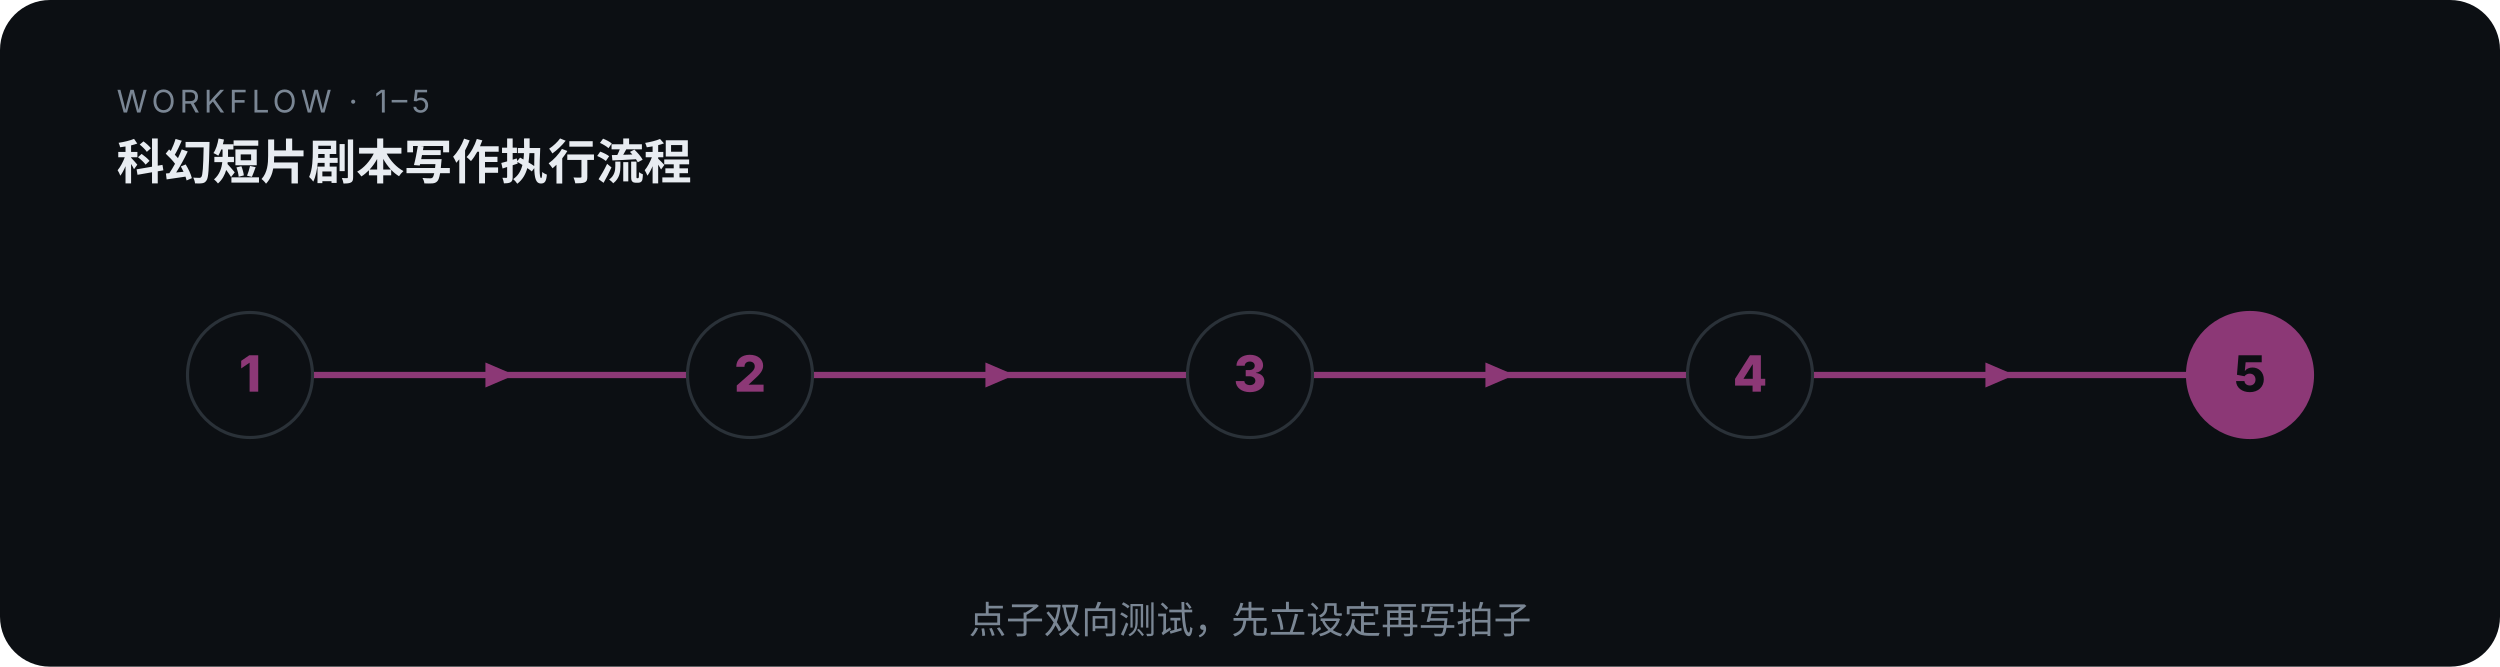
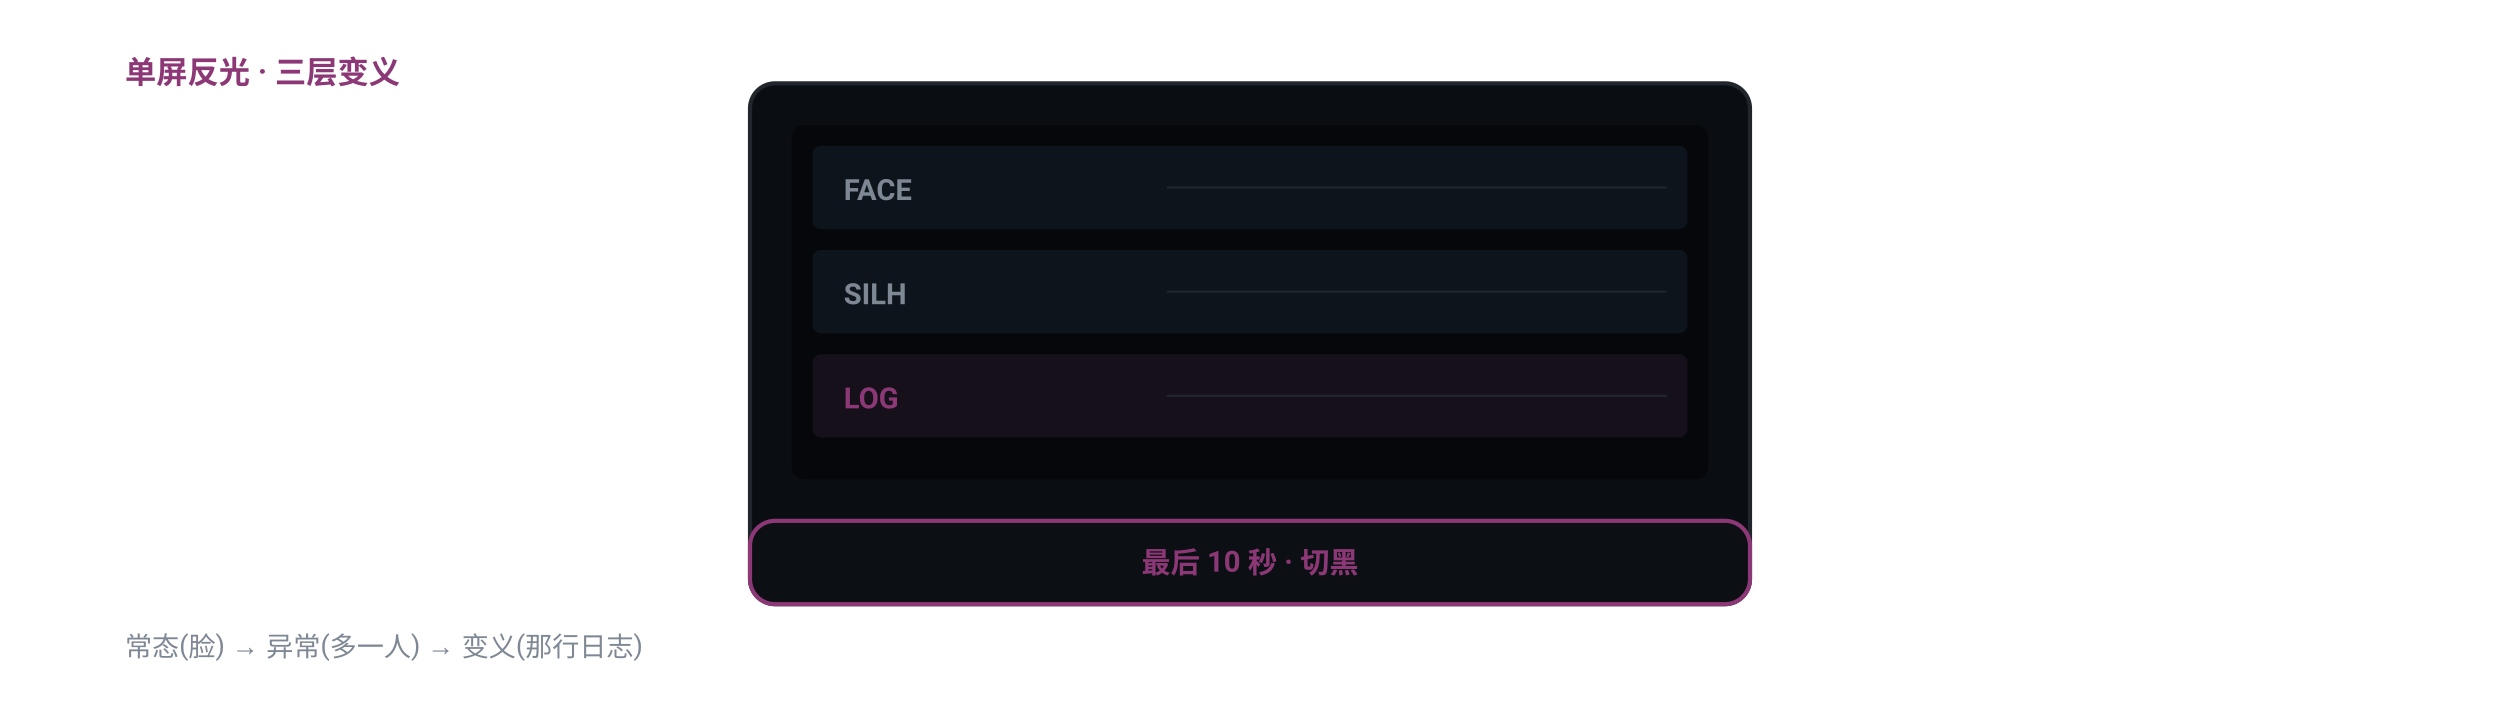
- <svg xmlns="http://www.w3.org/2000/svg" width="1200" height="320" viewBox="0 0 1200 320" role="img" aria-labelledby="title desc">
-   <rect width="1200" height="320" rx="24" fill="#0C0F13" />
-   <g id="title-block" transform="translate(56 40)">
-     <text x="0" y="14" fill="#7A8694" font-size="15" letter-spacing="2" font-family="-apple-system, BlinkMacSystemFont, 'Segoe UI', 'PingFang SC', 'Microsoft YaHei', sans-serif">WORKFLOW · 1–5</text>
-     <text x="0" y="46" fill="#E8ECF1" font-size="23" font-weight="600" font-family="-apple-system, BlinkMacSystemFont, 'Segoe UI', 'PingFang SC', 'Microsoft YaHei', sans-serif">科幻短片剧本写作执行流程</text>
-   </g>
-   <g id="project-proof">
-     <line x1="120.0" y1="180" x2="1080.0" y2="180" stroke="#8C3876" stroke-width="3" />
-     <path d="M233.0 174 L247.0 180 L233.0 186 Z" fill="#8C3876" />
-     <path d="M473.0 174 L487.0 180 L473.0 186 Z" fill="#8C3876" />
-     <path d="M713.0 174 L727.0 180 L713.0 186 Z" fill="#8C3876" />
-     <path d="M953.0 174 L967.0 180 L953.0 186 Z" fill="#8C3876" />
-     <g id="stage-1" transform="translate(120 180)">
-       <circle r="30" fill="#0C0F13" stroke="#2A3138" stroke-width="1.5" />
-       <text x="0" y="8" fill="#8C3876" font-size="24" font-weight="800" text-anchor="middle" font-family="-apple-system, BlinkMacSystemFont, 'Segoe UI', 'PingFang SC', 'Microsoft YaHei', sans-serif">1</text>
-       <text x="0" y="238" fill="#E8ECF1" font-size="21" font-weight="600" text-anchor="middle" font-family="-apple-system, BlinkMacSystemFont, 'Segoe UI', 'PingFang SC', 'Microsoft YaHei', sans-serif">logline</text>
-     </g>
-     <g id="stage-2" transform="translate(360 180)">
-       <circle r="30" fill="#0C0F13" stroke="#2A3138" stroke-width="1.5" />
-       <text x="0" y="8" fill="#8C3876" font-size="24" font-weight="800" text-anchor="middle" font-family="-apple-system, BlinkMacSystemFont, 'Segoe UI', 'PingFang SC', 'Microsoft YaHei', sans-serif">2</text>
-       <text x="0" y="238" fill="#E8ECF1" font-size="21" font-weight="600" text-anchor="middle" font-family="-apple-system, BlinkMacSystemFont, 'Segoe UI', 'PingFang SC', 'Microsoft YaHei', sans-serif">点子卡</text>
-     </g>
-     <g id="stage-3" transform="translate(600 180)">
-       <circle r="30" fill="#0C0F13" stroke="#2A3138" stroke-width="1.5" />
-       <text x="0" y="8" fill="#8C3876" font-size="24" font-weight="800" text-anchor="middle" font-family="-apple-system, BlinkMacSystemFont, 'Segoe UI', 'PingFang SC', 'Microsoft YaHei', sans-serif">3</text>
-       <text x="0" y="238" fill="#E8ECF1" font-size="21" font-weight="600" text-anchor="middle" font-family="-apple-system, BlinkMacSystemFont, 'Segoe UI', 'PingFang SC', 'Microsoft YaHei', sans-serif">拍子表</text>
-     </g>
-     <g id="stage-4" transform="translate(840 180)">
-       <circle r="30" fill="#0C0F13" stroke="#2A3138" stroke-width="1.5" />
-       <text x="0" y="8" fill="#8C3876" font-size="24" font-weight="800" text-anchor="middle" font-family="-apple-system, BlinkMacSystemFont, 'Segoe UI', 'PingFang SC', 'Microsoft YaHei', sans-serif">4</text>
-       <text x="0" y="238" fill="#E8ECF1" font-size="21" font-weight="600" text-anchor="middle" font-family="-apple-system, BlinkMacSystemFont, 'Segoe UI', 'PingFang SC', 'Microsoft YaHei', sans-serif">剧本</text>
-     </g>
-     <g id="stage-5" transform="translate(1080 180)">
-       <circle r="30" fill="#8C3876" stroke="#8C3876" stroke-width="1.5" />
-       <text x="0" y="8" fill="#0C0F13" font-size="24" font-weight="800" text-anchor="middle" font-family="-apple-system, BlinkMacSystemFont, 'Segoe UI', 'PingFang SC', 'Microsoft YaHei', sans-serif">5</text>
-       <text x="0" y="238" fill="#E8ECF1" font-size="21" font-weight="600" text-anchor="middle" font-family="-apple-system, BlinkMacSystemFont, 'Segoe UI', 'PingFang SC', 'Microsoft YaHei', sans-serif">成片</text>
-     </g>
-   </g>
-   <g id="metadata">
-     <text x="600" y="304" fill="#7A8694" font-size="18" text-anchor="middle" font-family="-apple-system, BlinkMacSystemFont, 'Segoe UI', 'PingFang SC', 'Microsoft YaHei', sans-serif">点子双向测试，先立设定再写拍子</text>
-   </g>
+ <svg xmlns="http://www.w3.org/2000/svg" viewBox="0 0 1200 340" width="100%" role="img" font-family="-apple-system, BlinkMacSystemFont, 'Segoe UI', Roboto, 'Helvetica Neue', Arial, 'PingFang SC', 'Microsoft YaHei', sans-serif">
+   <rect width="0" height="0" fill="#0C0F13" />
+   <rect x="360" y="40" width="480" height="250" rx="12" fill="#0A0D11" stroke="#21262D" stroke-width="2" />
+   <rect x="380" y="60" width="440" height="170" rx="6" fill="#05070A" stroke="none" stroke-width="2" />
+   <rect x="390" y="70" width="420" height="40" rx="4" fill="#0E141B" stroke="none" stroke-width="2" />
+   <text x="405" y="96" font-family="-apple-system, BlinkMacSystemFont, 'Segoe UI', Roboto, 'Helvetica Neue', Arial, 'PingFang SC', 'Microsoft YaHei', sans-serif" font-size="14" fill="#7E8794" font-weight="700" text-anchor="start">FACE</text>
+   <line x1="560" y1="90" x2="800" y2="90" stroke="#21262D" stroke-width="1" />
+   <rect x="390" y="120" width="420" height="40" rx="4" fill="#0E141B" stroke="none" stroke-width="2" />
+   <text x="405" y="146" font-family="-apple-system, BlinkMacSystemFont, 'Segoe UI', Roboto, 'Helvetica Neue', Arial, 'PingFang SC', 'Microsoft YaHei', sans-serif" font-size="14" fill="#7E8794" font-weight="700" text-anchor="start">SILH</text>
+   <line x1="560" y1="140" x2="800" y2="140" stroke="#21262D" stroke-width="1" />
+   <rect x="390" y="170" width="420" height="40" rx="4" fill="#15101A" stroke="none" stroke-width="2" />
+   <text x="405" y="196" font-family="-apple-system, BlinkMacSystemFont, 'Segoe UI', Roboto, 'Helvetica Neue', Arial, 'PingFang SC', 'Microsoft YaHei', sans-serif" font-size="14" fill="#8C3876" font-weight="700" text-anchor="start">LOG</text>
+   <line x1="560" y1="190" x2="800" y2="190" stroke="#21262D" stroke-width="1" />
+   <rect x="360" y="250" width="480" height="40" rx="12" fill="#0C0F13" stroke="#8C3876" stroke-width="2" />
+   <text x="600" y="275" font-family="-apple-system, BlinkMacSystemFont, 'Segoe UI', Roboto, 'Helvetica Neue', Arial, 'PingFang SC', 'Microsoft YaHei', sans-serif" font-size="14" fill="#8C3876" font-weight="700" text-anchor="middle">最后 10 秒 · 切黑</text>
+   <text x="60" y="40" font-family="-apple-system, BlinkMacSystemFont, 'Segoe UI', Roboto, 'Helvetica Neue', Arial, 'PingFang SC', 'Microsoft YaHei', sans-serif" font-size="15" fill="#8C3876" font-weight="700" text-anchor="start">单屏反光 · 三层变义</text>
+   <text x="60" y="315" font-family="-apple-system, BlinkMacSystemFont, 'Segoe UI', Roboto, 'Helvetica Neue', Arial, 'PingFang SC', 'Microsoft YaHei', sans-serif" font-size="13" fill="#7E8794" font-weight="400" text-anchor="start">常态(脸) → 异常(多一人) → 变义(那行日志)</text>
</svg>
